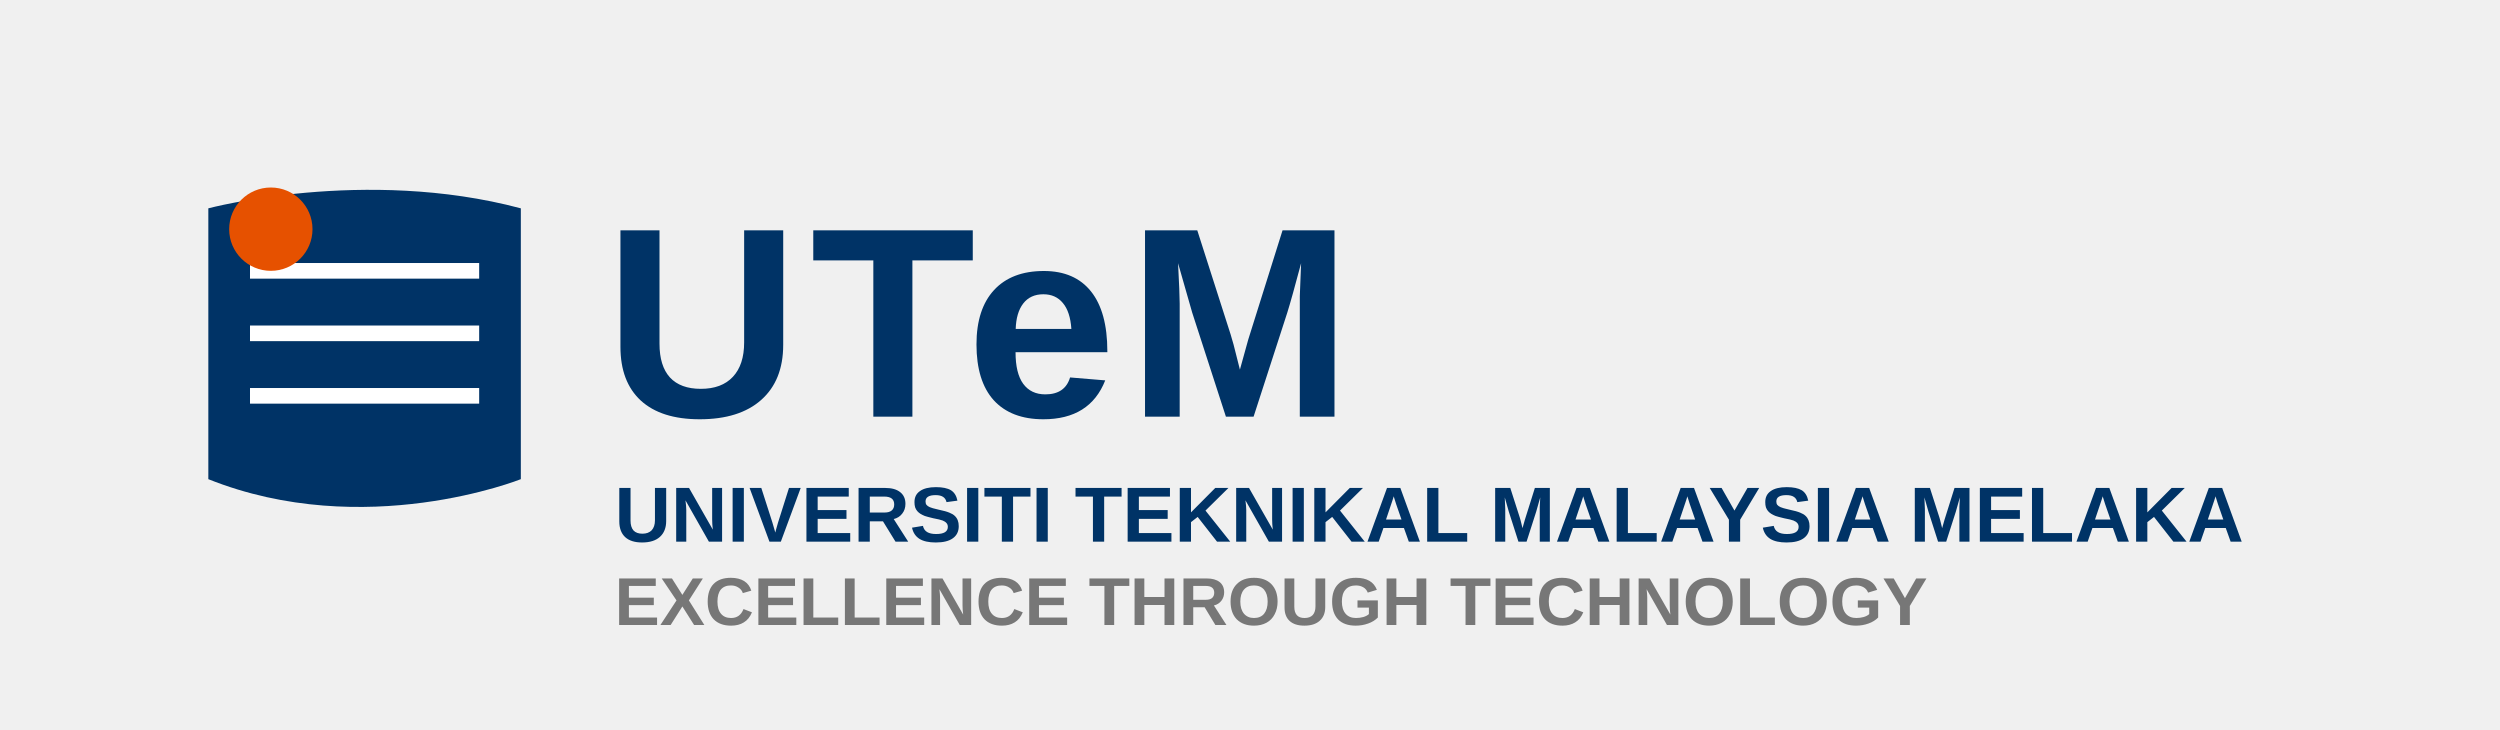
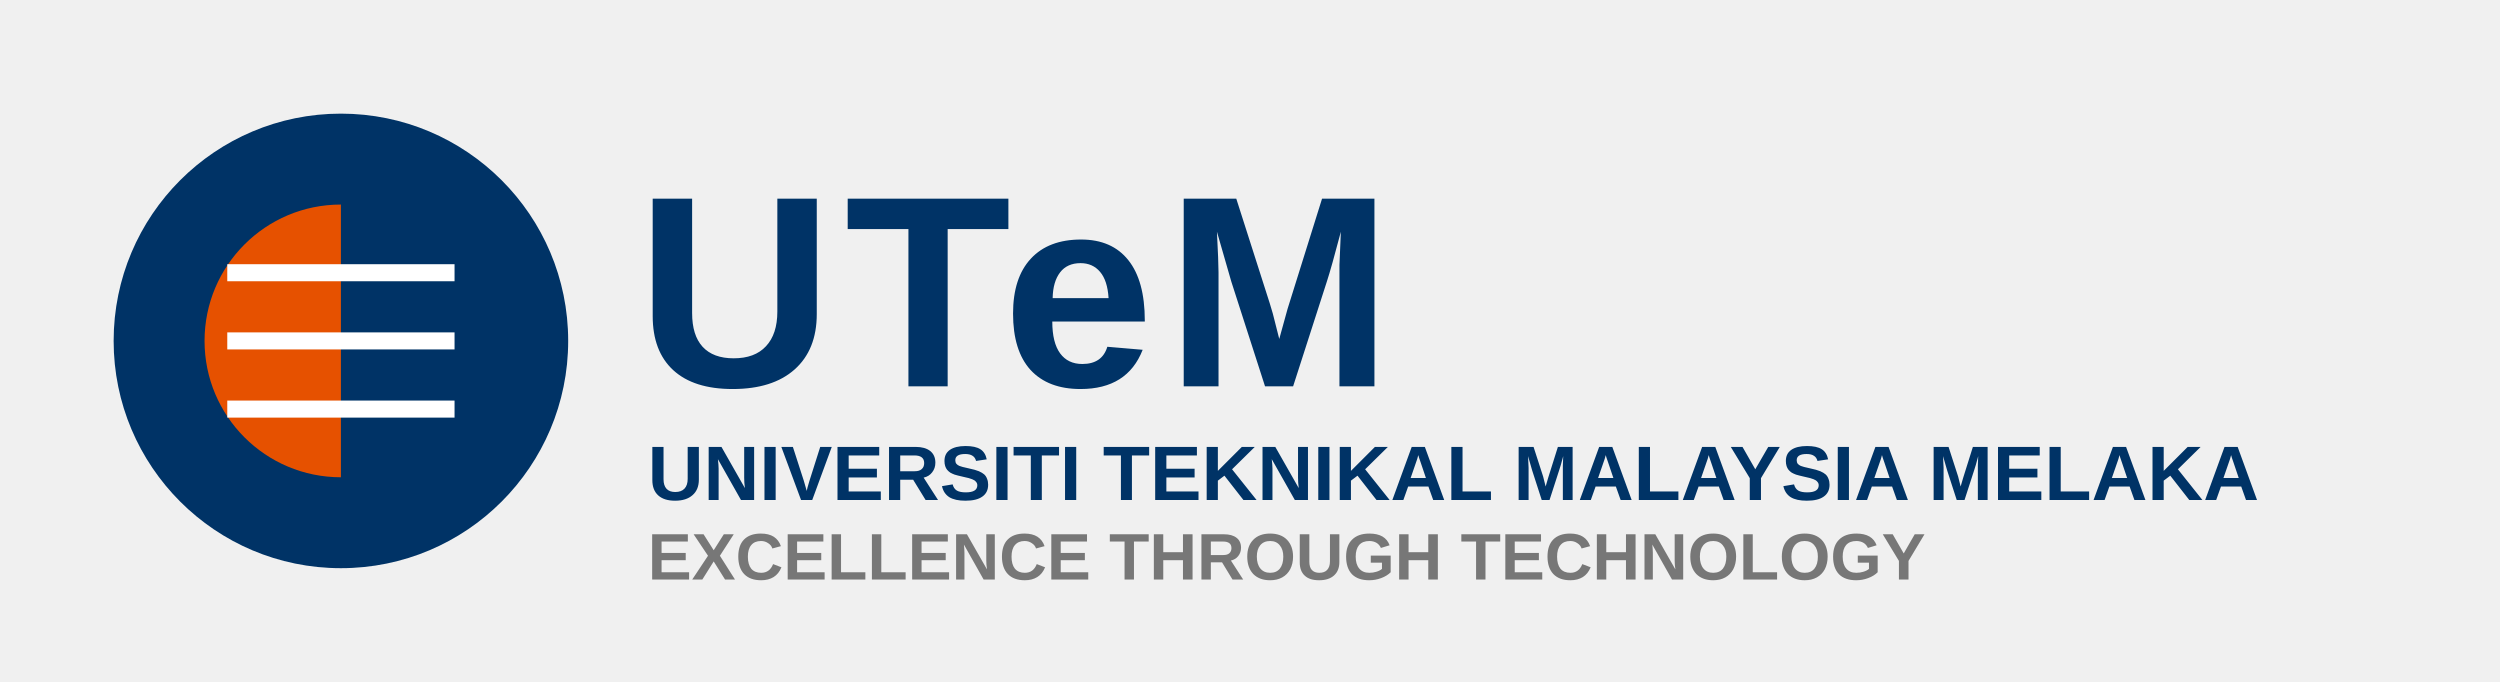
- <svg xmlns="http://www.w3.org/2000/svg" viewBox="0 0 240 70" fill="none">
-   <g transform="translate(10, 8)">
-     <path d="M10 12 C10 12 25 8 40 12 L40 38 C40 38 25 44 10 38 Z" fill="#003366" />
-     <path d="M14 18 L36 18 M14 24 L36 24 M14 30 L36 30" stroke="#FFF" stroke-width="1.5" />
-     <circle cx="16" cy="14" r="4" fill="#E65100" />
-     <text x="48" y="32" font-size="26" font-family="Arial, sans-serif" font-weight="900" fill="#003366" letter-spacing="1">UTeM</text>
-     <text x="49" y="44" font-size="7.5" font-family="Arial, sans-serif" font-weight="800" fill="#003366">UNIVERSITI TEKNIKAL MALAYSIA MELAKA</text>
-     <text x="49" y="52" font-size="6.5" font-family="Arial, sans-serif" font-weight="600" fill="#777">EXCELLENCE THROUGH TECHNOLOGY</text>
+ <svg xmlns="http://www.w3.org/2000/svg" viewBox="0 0 220 60" fill="none">
+   <g transform="translate(6, 6)">
+     <circle cx="24" cy="24" r="20" fill="#003366" />
+     <path d="M12 24 C12 17.37 17.37 12 24 12 L24 36 C17.37 36 12 30.63 12 24 Z" fill="#E65100" />
+     <path d="M14 18 L34 18 M14 24 L34 24 M14 30 L34 30" stroke="#FFFFFF" stroke-width="1.5" />
+     <text x="50" y="28" font-size="24" font-family="Arial, Helvetica, sans-serif" font-weight="900" fill="#003366" letter-spacing="1">UTeM</text>
+     <text x="51" y="38" font-size="6.8" font-family="Arial, Helvetica, sans-serif" font-weight="800" fill="#003366">UNIVERSITI TEKNIKAL MALAYSIA MELAKA</text>
+     <text x="51" y="45" font-size="5.8" font-family="Arial, Helvetica, sans-serif" font-weight="600" fill="#777777">EXCELLENCE THROUGH TECHNOLOGY</text>
  </g>
</svg>
